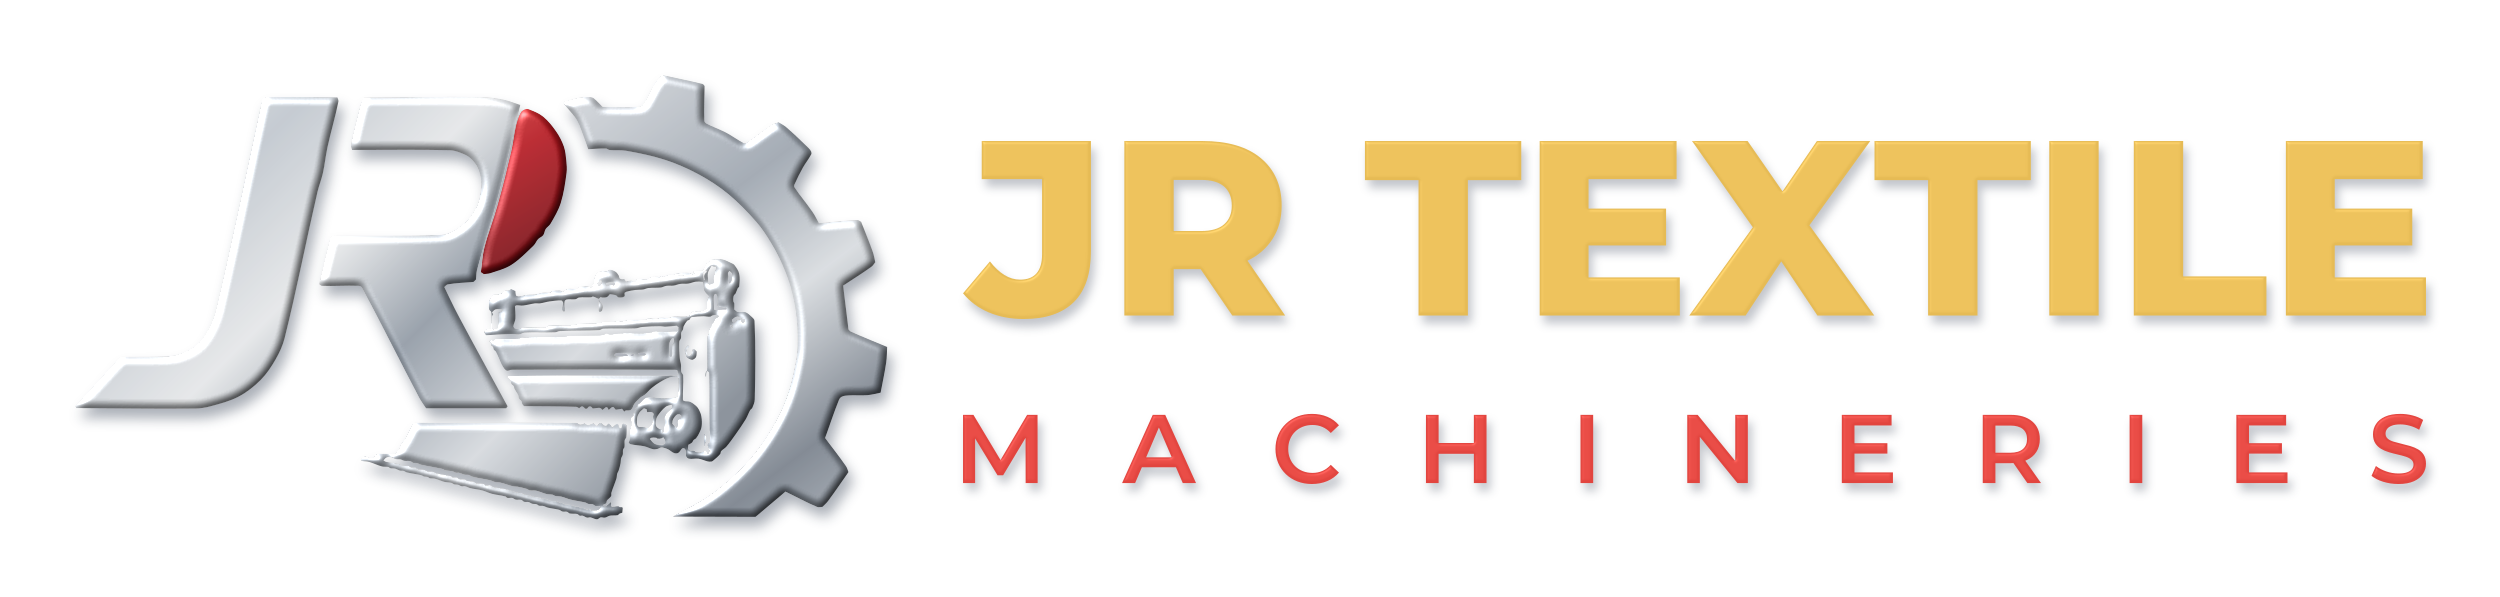
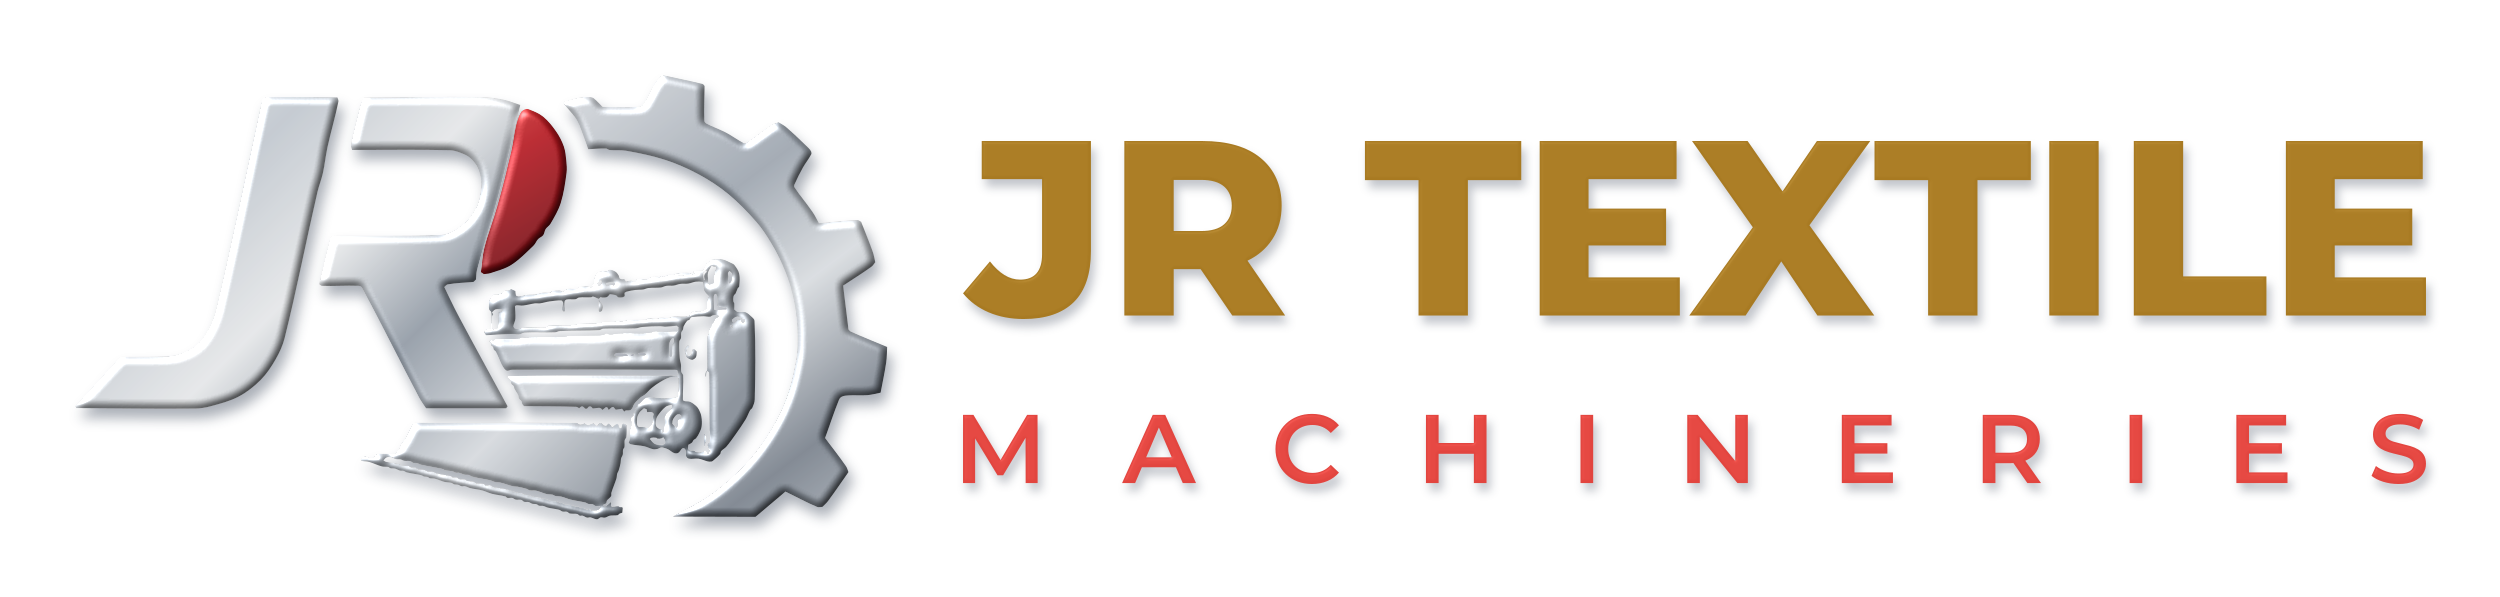
<svg xmlns="http://www.w3.org/2000/svg" viewBox="168 70 1283.544 306">
  <defs>
    <linearGradient id="silver" gradientUnits="userSpaceOnUse" x1="200" y1="100" x2="460" y2="360">
      <stop offset="0" stop-color="#ffffff" />
      <stop offset=".28" stop-color="#cfd6de" />
      <stop offset=".46" stop-color="#f7f9fb" />
      <stop offset=".62" stop-color="#9aa4b0" />
      <stop offset=".8" stop-color="#e6eaef" />
      <stop offset="1" stop-color="#8a939e" />
    </linearGradient>
    <linearGradient id="steel" gradientUnits="userSpaceOnUse" x1="460" y1="100" x2="640" y2="340">
      <stop offset="0" stop-color="#eef1f5" />
      <stop offset=".35" stop-color="#a7b0bb" />
      <stop offset=".55" stop-color="#e9edf1" />
      <stop offset=".78" stop-color="#7f8894" />
      <stop offset="1" stop-color="#c9d0d8" />
    </linearGradient>
    <linearGradient id="redmetal" gradientUnits="userSpaceOnUse" x1="410" y1="100" x2="470" y2="200">
      <stop offset="0" stop-color="#ff5a52" />
      <stop offset=".45" stop-color="#c3161f" />
      <stop offset="1" stop-color="#6e0a10" />
    </linearGradient>
    <linearGradient id="textsilver" gradientUnits="userSpaceOnUse" x1="0" y1="402" x2="0" y2="466">
-       <stop offset="0" stop-color="#e6bb55" />
-       <stop offset=".38" stop-color="#c08a26" />
-       <stop offset=".52" stop-color="#8e5f12" />
-       <stop offset=".58" stop-color="#b17c1f" />
-       <stop offset=".85" stop-color="#dcb050" />
-       <stop offset="1" stop-color="#9a6a17" />
+       <stop offset="0" stop-color="#a87a22" />
+       <stop offset=".38" stop-color="#7e5410" />
+       <stop offset=".52" stop-color="#523405" />
+       <stop offset=".58" stop-color="#6b470b" />
+       <stop offset=".85" stop-color="#93691d" />
+       <stop offset="1" stop-color="#5a3a07" />
    </linearGradient>
    <linearGradient id="textred" gradientUnits="userSpaceOnUse" x1="0" y1="495" x2="0" y2="525">
      <stop offset="0" stop-color="#e2453f" />
      <stop offset="1" stop-color="#9c1820" />
    </linearGradient>
    <filter id="metal3d" x="-15%" y="-15%" width="130%" height="140%" color-interpolation-filters="sRGB">
      <feTurbulence type="fractalNoise" baseFrequency="0.004 0.9" numOctaves="2" seed="7" result="noise" />
      <feColorMatrix in="noise" type="matrix" values="0 0 0 0 .5  0 0 0 0 .5  0 0 0 0 .5  0 0 0 .55 -.1" result="brush" />
      <feComposite in="brush" in2="SourceAlpha" operator="in" result="brushIn" />
      <feBlend in="brushIn" in2="SourceGraphic" mode="overlay" result="brushed" />
      <feComposite in="brushed" in2="SourceAlpha" operator="in" result="base" />
      <feGaussianBlur in="SourceAlpha" stdDeviation="1.8" result="bump" />
      <feSpecularLighting in="bump" surfaceScale="3.2" specularConstant="1.05" specularExponent="22" lighting-color="#ffffff" result="spec">
        <feDistantLight azimuth="225" elevation="42" />
      </feSpecularLighting>
      <feComposite in="spec" in2="SourceAlpha" operator="in" result="specIn" />
      <feDiffuseLighting in="bump" surfaceScale="3.2" diffuseConstant="1" lighting-color="#ffffff" result="diff">
        <feDistantLight azimuth="225" elevation="55" />
      </feDiffuseLighting>
      <feComposite in="diff" in2="SourceAlpha" operator="in" result="diffIn" />
      <feBlend in="diffIn" in2="base" mode="multiply" result="shaded" />
      <feComposite in="specIn" in2="shaded" operator="arithmetic" k1="0" k2=".75" k3="1" k4="0" result="lit" />
      <feGaussianBlur in="SourceAlpha" stdDeviation="3.2" result="sb" />
      <feOffset in="sb" dx="2.5" dy="5" result="so" />
      <feFlood flood-color="#0d1b33" flood-opacity=".35" />
      <feComposite in2="so" operator="in" result="shadow" />
      <feMerge>
        <feMergeNode in="shadow" />
        <feMergeNode in="lit" />
      </feMerge>
    </filter>
    <filter id="text3d" x="-5%" y="-30%" width="110%" height="170%" color-interpolation-filters="sRGB">
      <feGaussianBlur in="SourceAlpha" stdDeviation=".9" result="bump" />
      <feSpecularLighting in="bump" surfaceScale="2" specularConstant=".7" specularExponent="18" lighting-color="#fff" result="spec">
        <feDistantLight azimuth="235" elevation="45" />
      </feSpecularLighting>
      <feComposite in="spec" in2="SourceAlpha" operator="in" result="specIn" />
-       <feComposite in="specIn" in2="SourceGraphic" operator="arithmetic" k1="0" k2=".18" k3="1" k4="0" result="lit" />
+       <feComposite in="specIn" in2="SourceGraphic" operator="arithmetic" k1="0" k2=".10" k3="1" k4="0" result="lit" />
      <feGaussianBlur in="SourceAlpha" stdDeviation="2.4" result="sb" />
      <feOffset in="sb" dx="2" dy="4" result="so" />
      <feFlood flood-color="#0d1b33" flood-opacity=".25" />
      <feComposite in2="so" operator="in" result="shadow" />
      <feMerge>
        <feMergeNode in="shadow" />
        <feMergeNode in="lit" />
      </feMerge>
    </filter>
    <radialGradient id="bg" cx="50%" cy="42%" r="75%">
      <stop offset="0" stop-color="#1f4277" />
      <stop offset=".6" stop-color="#11284d" />
      <stop offset="1" stop-color="#081631" />
    </radialGradient>
  </defs>
  <g filter="url(#metal3d)">
    <path fill="url(#steel)" fill-rule="evenodd" d="M457.50 122.25L457.50 123.38C459.42 125.67 461.48 127.84 463.25 130.25C464.12 131.44 464.81 132.76 465.38 134.12C467.07 138.23 468.46 142.46 470.00 146.62C473.04 146.50 476.08 146.15 479.12 146.25C479.76 146.27 480.24 146.93 480.88 147.00C483.69 147.31 486.58 146.88 489.38 147.38C496.20 148.59 503.03 149.97 509.62 152.12C515.59 154.07 521.36 156.64 526.88 159.62C532.11 162.46 537.16 165.71 541.75 169.50C547.00 173.83 551.76 178.76 556.25 183.88C559.17 187.20 561.58 190.96 563.88 194.75C566.18 198.56 568.24 202.53 570.00 206.62C571.83 210.89 573.45 215.26 574.62 219.75C575.83 224.38 576.64 229.12 577.12 233.88C577.60 238.60 577.61 243.37 577.50 248.12C577.44 250.68 577.12 253.24 576.62 255.75C575.62 260.88 574.63 266.03 573.00 271.00C571.37 275.99 569.36 280.88 566.88 285.50C563.88 291.08 560.47 296.47 556.62 301.50C553.15 306.05 549.18 310.22 545.00 314.12C540.78 318.07 536.31 321.79 531.50 325.00C525.73 328.86 519.42 331.83 513.38 335.25L555.88 335.38L571.25 322.38C576.67 325.00 581.94 327.95 587.50 330.25C588.35 330.60 589.33 330.25 590.25 330.25C591.21 329.25 592.30 328.36 593.12 327.25C596.76 322.39 600.12 317.33 603.62 312.38C603.21 311.38 602.99 310.27 602.38 309.38C598.97 304.41 595.21 299.71 591.62 294.88C594.00 288.33 596.13 281.70 598.75 275.25C599.03 274.57 599.58 273.93 600.25 273.62C601.29 273.15 602.48 273.07 603.62 273.00C606.87 272.81 610.14 273.14 613.38 272.88C615.66 272.68 617.88 272.04 620.12 271.62C621.08 266.42 622.25 261.24 623.00 256.00C623.37 253.40 623.33 250.75 623.50 248.12C617.29 245.50 611.02 243.03 604.88 240.25C604.36 240.02 604.04 239.50 603.62 239.12L600.88 216.62C605.75 213.38 610.76 210.32 615.50 206.88C616.29 206.30 616.75 205.38 617.38 204.62C616.96 202.88 616.72 201.07 616.12 199.38C614.30 194.14 612.12 189.04 610.12 183.88C609.50 183.58 608.94 182.98 608.25 183.00C601.65 183.23 595.08 184.08 588.50 184.62C587.38 182.67 586.40 180.62 585.12 178.75C582.18 174.44 578.75 170.48 575.88 166.12C575.62 165.74 575.69 165.17 575.88 164.75C577.17 161.76 578.66 158.85 580.25 156.00C581.54 153.68 583.27 151.61 584.50 149.25C584.71 148.84 584.67 148.30 584.50 147.88C584.23 147.21 583.76 146.63 583.25 146.12C579.46 142.41 575.64 138.72 571.62 135.25C570.46 134.25 569.04 133.58 567.75 132.75C566.62 133.21 565.40 133.47 564.38 134.12C559.83 137.06 555.67 140.56 551.12 143.50C550.78 143.73 550.24 143.69 549.88 143.50C546.70 141.84 543.80 139.67 540.62 138.00C537.37 136.29 533.85 135.13 530.62 133.38C530.13 133.10 529.65 132.57 529.62 132.00C529.35 126.05 529.71 120.08 529.75 114.12C529.42 113.79 529.21 113.24 528.75 113.12C521.81 111.35 514.75 110.04 507.75 108.50C506.54 110.04 505.16 111.46 504.12 113.12C502.02 116.52 500.64 120.34 498.38 123.62C497.87 124.36 496.89 124.82 496.00 124.88C489.80 125.24 483.58 124.88 477.38 124.88C475.88 123.42 474.50 121.82 472.88 120.50C472.43 120.13 471.83 119.92 471.25 119.88C469.67 119.75 468.06 119.73 466.50 120.00C463.45 120.53 460.50 121.50 457.50 122.25Z" />
    <path fill="url(#silver)" fill-rule="evenodd" d="M354.75 120.12C354.21 121.38 353.48 122.56 353.12 123.88C351.31 130.66 349.56 137.47 348.25 144.38C348.08 145.25 348.58 146.12 348.75 147.00C365.50 147.04 382.26 146.71 399.00 147.12C400.80 147.17 402.57 147.74 404.25 148.38C406.01 149.04 407.83 149.76 409.25 151.00C410.95 152.49 412.45 154.31 413.38 156.38C414.46 158.79 414.97 161.48 415.12 164.12C415.27 166.64 414.75 169.16 414.25 171.62C413.91 173.30 413.43 174.99 412.62 176.50C411.37 178.86 409.97 181.20 408.12 183.12C406.09 185.25 403.70 187.08 401.12 188.50C399.09 189.62 396.82 190.53 394.50 190.62C375.85 191.41 357.17 190.96 338.50 191.12C338.17 191.58 337.65 191.95 337.50 192.50C335.43 200.24 333.75 208.08 331.88 215.88C332.33 216.17 332.71 216.73 333.25 216.75C339.45 217.02 345.67 216.49 351.88 216.75C352.56 216.78 353.42 217.02 353.75 217.62C363.94 236.31 373.25 255.46 383.25 274.25C384.25 276.14 385.58 277.83 386.75 279.62L427.88 279.62L428.62 278.62C420.12 262.96 411.48 247.37 403.12 231.62C400.64 226.95 398.46 222.12 396.12 217.38C396.71 216.92 397.14 216.13 397.88 216.00C402.24 215.24 406.71 215.17 411.12 214.75L412.38 213.50C412.54 211.92 412.46 210.29 412.88 208.75C416.39 195.60 420.67 182.67 424.12 169.50C428.09 154.37 431.46 139.08 435.12 123.88C432.33 123.00 429.62 121.84 426.75 121.25C423.09 120.50 419.36 119.93 415.62 119.88C395.34 119.56 375.04 120.04 354.75 120.12ZM341.25 120.00C329.25 119.96 317.25 119.64 305.25 119.88C304.37 119.89 303.58 120.46 302.75 120.75C294.79 156.96 287.45 193.31 278.88 229.38C277.94 233.32 276.24 237.09 274.25 240.62C272.83 243.15 271.01 245.55 268.75 247.38C266.33 249.33 263.42 250.68 260.50 251.75C258.24 252.58 255.78 252.88 253.38 253.00C245.55 253.38 237.71 253.17 229.88 253.25L206.75 278.50L207.12 279.50C227.46 279.58 247.79 280.01 268.12 279.75C270.78 279.72 273.44 279.33 276.00 278.62C280.93 277.28 285.98 276.01 290.50 273.62C294.71 271.41 298.52 268.38 301.88 265.00C304.92 261.93 307.35 258.25 309.50 254.50C311.46 251.08 313.17 247.45 314.12 243.62C320.35 218.73 325.20 193.50 331.00 168.50C331.74 165.29 333.03 162.22 333.75 159.00C334.74 154.58 335.16 150.05 336.12 145.62C337.83 137.75 340.17 130.02 341.75 122.12C341.89 121.41 341.42 120.71 341.25 120.00ZM529.75 292.50C529.62 293.04 529.38 293.57 529.38 294.12C529.34 295.92 529.54 297.71 529.62 299.50C529.96 298.29 530.42 297.11 530.62 295.88C530.72 295.30 530.65 294.69 530.50 294.12C530.35 293.55 530.00 293.04 529.75 292.50ZM353.25 305.88C353.42 306.12 353.46 306.54 353.75 306.62C354.92 306.98 356.20 306.80 357.38 307.12C359.67 307.76 361.82 308.89 364.12 309.50C365.18 309.78 366.31 309.53 367.38 309.75C367.76 309.83 367.99 310.28 368.38 310.38C369.19 310.58 370.06 310.42 370.88 310.62C371.75 310.84 372.51 311.40 373.38 311.62C373.98 311.78 374.64 311.59 375.25 311.75C375.79 311.89 376.21 312.37 376.75 312.50C379.27 313.12 381.86 313.40 384.38 314.00C384.83 314.11 385.18 314.50 385.62 314.62C386.27 314.80 386.98 314.69 387.62 314.88C388.00 314.99 388.24 315.41 388.62 315.50C389.48 315.71 390.40 315.54 391.25 315.75C392.91 316.17 394.46 316.96 396.12 317.38C397.31 317.67 398.57 317.58 399.75 317.88C400.26 318.00 400.62 318.48 401.12 318.62C401.81 318.82 402.56 318.69 403.25 318.88C403.83 319.03 404.29 319.50 404.88 319.62C405.49 319.76 406.14 319.49 406.75 319.62C407.70 319.83 408.55 320.39 409.50 320.62C411.48 321.11 413.53 321.24 415.50 321.75C417.21 322.20 418.79 323.05 420.50 323.50C422.80 324.10 425.20 324.26 427.50 324.88C427.90 324.98 428.09 325.54 428.50 325.62C429.31 325.80 430.18 325.46 431.00 325.62C431.64 325.76 432.11 326.36 432.75 326.50C433.69 326.70 434.70 326.39 435.62 326.62C436.21 326.77 436.55 327.45 437.12 327.62C437.84 327.84 438.64 327.57 439.38 327.75C440.05 327.91 440.58 328.44 441.25 328.62C441.98 328.82 442.77 328.67 443.50 328.88C443.97 329.01 444.28 329.50 444.75 329.62C445.44 329.80 446.18 329.60 446.88 329.75C447.70 329.93 448.43 330.43 449.25 330.62C451.19 331.09 453.20 331.24 455.12 331.75C455.72 331.91 456.15 332.48 456.75 332.62C457.52 332.82 458.36 332.55 459.12 332.75C459.65 332.89 459.97 333.51 460.50 333.62C461.77 333.90 463.11 333.60 464.38 333.88C464.87 333.98 465.14 334.60 465.62 334.75C466.10 334.90 466.64 334.62 467.12 334.75C467.92 334.96 468.57 335.57 469.38 335.75C469.95 335.87 470.55 335.53 471.12 335.62C472.28 335.82 473.33 336.62 474.50 336.62C475.21 336.62 475.68 335.77 476.38 335.62C477.11 335.47 477.89 335.89 478.62 335.75C479.51 335.59 480.24 334.92 481.12 334.75C482.44 334.50 483.82 334.77 485.12 334.50C485.50 334.42 485.66 333.93 486.00 333.75C486.47 333.50 487.00 333.42 487.50 333.25L487.75 330.75C487.62 330.62 487.55 330.42 487.38 330.38C487.01 330.28 486.61 330.47 486.25 330.38C485.96 330.30 485.80 329.89 485.50 329.88C484.42 329.81 483.33 330.19 482.25 330.12C481.98 330.11 481.83 329.79 481.62 329.62C481.71 329.33 481.88 329.05 481.88 328.75C481.88 328.41 481.71 328.08 481.62 327.75C480.79 328.46 480.04 329.27 479.12 329.88C478.88 330.04 478.54 329.96 478.25 330.00L477.62 329.25C478.17 328.96 478.84 328.83 479.25 328.38C479.57 328.02 479.36 327.39 479.62 327.00C480.21 326.15 481.24 325.65 481.75 324.75C482.04 324.24 481.71 323.56 481.88 323.00C482.63 320.50 483.74 318.12 484.50 315.62C484.74 314.82 484.65 313.94 484.88 313.12C485.03 312.59 485.45 312.16 485.62 311.62C486.04 310.36 486.36 309.06 486.62 307.75C486.78 306.97 486.68 306.15 486.88 305.38C487.06 304.67 487.59 304.09 487.75 303.38C487.93 302.56 487.69 301.69 487.88 300.88C487.99 300.37 488.53 300.01 488.62 299.50C488.83 298.35 488.53 297.15 488.75 296.00C488.87 295.40 489.55 294.99 489.62 294.38C489.89 292.35 489.71 290.29 489.75 288.25L488.25 287.38C487.96 287.62 487.55 287.79 487.38 288.12C487.16 288.54 487.32 289.08 487.12 289.50C487.01 289.74 486.71 289.83 486.50 290.00C486.29 289.79 486.00 289.64 485.88 289.38C485.62 288.83 485.54 288.21 485.38 287.62C485.04 287.67 484.66 287.57 484.38 287.75C483.62 288.22 483.04 288.92 482.38 289.50L480.88 287.50C480.67 287.50 480.42 287.38 480.25 287.50C479.88 287.75 479.77 288.29 479.38 288.50C479.08 288.66 478.68 288.64 478.38 288.50C477.76 288.21 477.38 287.51 476.75 287.25C476.40 287.11 475.94 287.18 475.62 287.38C475.22 287.63 475.10 288.18 474.75 288.50C474.62 288.62 474.42 288.58 474.25 288.62L472.75 287.25C471.88 287.58 471.04 288.06 470.12 288.25C469.79 288.32 469.43 288.16 469.12 288.00C468.79 287.82 468.54 287.50 468.25 287.25C467.71 287.46 467.19 287.75 466.62 287.88C466.26 287.96 465.86 287.98 465.50 287.88C464.96 287.72 464.56 287.13 464.00 287.12C436.33 286.88 408.67 287.04 381.00 287.12C380.70 287.13 380.28 287.12 380.12 287.38C378.53 290.02 377.43 292.95 375.88 295.62C375.29 296.63 374.34 297.38 373.75 298.38C373.49 298.82 373.63 299.43 373.38 299.88C372.78 300.91 372.04 301.86 371.25 302.75C371.06 302.96 370.78 303.11 370.50 303.12C367.50 303.28 364.44 302.67 361.50 303.25C360.60 303.43 360.25 304.58 359.62 305.25C358.96 305.21 358.28 305.28 357.62 305.12C356.84 304.94 356.12 304.54 355.38 304.25L353.25 305.88ZM364.88 306.38C365.42 305.88 365.82 305.15 366.50 304.88C367.23 304.58 368.10 304.61 368.88 304.75C369.72 304.91 370.41 305.55 371.25 305.75C372.02 305.93 372.85 305.72 373.62 305.88C374.32 306.01 374.92 306.50 375.62 306.62C376.57 306.79 377.57 306.53 378.50 306.75C379.19 306.91 379.70 307.55 380.38 307.75C380.97 307.93 381.64 307.73 382.25 307.88C382.91 308.03 383.47 308.48 384.12 308.62C387.73 309.44 391.40 309.92 395.00 310.75C395.58 310.88 396.04 311.36 396.62 311.50C397.85 311.79 399.15 311.71 400.38 312.00C400.96 312.14 401.42 312.62 402.00 312.75C402.53 312.87 403.10 312.63 403.62 312.75C404.62 312.97 405.51 313.53 406.50 313.75C407.23 313.91 408.02 313.69 408.75 313.88C409.35 314.03 409.78 314.60 410.38 314.75C413.47 315.52 416.65 315.90 419.75 316.62C420.57 316.82 421.30 317.31 422.12 317.50C422.98 317.69 423.89 317.55 424.75 317.75C426.91 318.26 428.97 319.12 431.12 319.62C431.98 319.83 432.89 319.71 433.75 319.88C435.31 320.17 436.86 320.54 438.38 321.00C438.91 321.16 439.33 321.65 439.88 321.75C440.94 321.95 442.07 321.64 443.12 321.88C444.93 322.27 446.58 323.18 448.38 323.62C449.47 323.90 450.64 323.76 451.75 324.00C452.21 324.10 452.55 324.52 453.00 324.62C454.06 324.86 455.19 324.75 456.25 325.00C457.83 325.38 459.30 326.11 460.88 326.50C463.39 327.12 465.98 327.39 468.50 328.00C469.08 328.14 469.54 328.61 470.12 328.75C470.82 328.91 471.57 328.68 472.25 328.88C472.77 329.02 473.10 329.60 473.62 329.75C474.31 329.94 475.04 329.83 475.75 329.88L476.38 330.75C476.04 331.08 475.76 331.48 475.38 331.75C475.08 331.95 474.73 332.09 474.38 332.12C473.55 332.21 472.69 332.32 471.88 332.12C471.41 332.01 471.12 331.54 470.75 331.25C470.21 331.42 469.69 331.82 469.12 331.75C468.59 331.68 468.27 331.03 467.75 330.88C467.27 330.73 466.74 331.00 466.25 330.88C465.71 330.74 465.29 330.27 464.75 330.12C464.19 329.97 463.57 330.14 463.00 330.00C462.51 329.88 462.12 329.48 461.62 329.38C460.52 329.14 459.35 329.25 458.25 329.00C457.71 328.87 457.29 328.39 456.75 328.25C456.31 328.13 455.81 328.39 455.38 328.25C454.86 328.09 454.53 327.49 454.00 327.38C452.82 327.11 451.56 327.37 450.38 327.12C449.70 326.99 449.17 326.43 448.50 326.25C447.73 326.05 446.90 326.20 446.12 326.00C445.74 325.90 445.51 325.46 445.12 325.38C444.14 325.16 443.11 325.33 442.12 325.12C441.26 324.95 440.48 324.45 439.62 324.25C438.89 324.08 438.10 324.21 437.38 324.00C436.78 323.83 436.34 323.29 435.75 323.12C435.27 322.99 434.74 323.24 434.25 323.12C432.14 322.61 430.12 321.75 428.00 321.25C425.73 320.71 423.38 320.57 421.12 320.00C420.56 319.86 420.19 319.24 419.62 319.12C418.89 318.98 418.11 319.39 417.38 319.25C416.97 319.17 416.78 318.59 416.38 318.50C415.11 318.21 413.77 318.40 412.50 318.12C412.03 318.02 411.72 317.50 411.25 317.38C410.11 317.08 408.89 317.17 407.75 316.88C407.28 316.75 406.97 316.23 406.50 316.12C405.60 315.93 404.64 316.22 403.75 316.00C403.22 315.87 402.90 315.27 402.38 315.12C401.77 314.96 401.11 315.26 400.50 315.12C400.12 315.04 399.88 314.59 399.50 314.50C397.15 313.92 394.73 313.70 392.38 313.12C391.63 312.94 391.00 312.42 390.25 312.25C389.48 312.08 388.65 312.29 387.88 312.12C387.09 311.95 386.41 311.43 385.62 311.25C384.77 311.05 383.85 311.23 383.00 311.00C382.28 310.81 381.72 310.19 381.00 310.00C380.27 309.81 379.48 310.04 378.75 309.88C378.33 309.78 378.05 309.33 377.62 309.25C376.72 309.08 375.77 309.31 374.88 309.12C374.16 308.98 373.58 308.41 372.88 308.25C370.69 307.74 368.43 307.64 366.25 307.12C365.74 307.01 365.33 306.62 364.88 306.38ZM521.12 247.25C520.67 247.75 520.10 248.17 519.75 248.75C519.53 249.12 519.44 249.58 519.50 250.00C519.65 251.07 520.00 252.11 520.38 253.12C520.47 253.38 520.65 253.60 520.88 253.75C521.42 254.11 522.00 254.44 522.62 254.62C523.02 254.74 523.50 254.81 523.88 254.62C524.48 254.32 525.09 253.87 525.38 253.25C525.76 252.41 525.62 251.42 525.75 250.50C525.29 250.08 524.91 249.56 524.38 249.25C524.16 249.12 523.88 249.25 523.62 249.25C523.42 250.17 523.35 251.13 523.00 252.00C522.88 252.30 522.56 252.52 522.25 252.62C521.94 252.74 521.58 252.62 521.25 252.62C521.08 252.38 520.82 252.17 520.75 251.88C520.56 251.10 520.58 250.29 520.50 249.50C520.88 249.17 521.33 248.90 521.62 248.50C521.80 248.26 521.79 247.92 521.88 247.62L521.12 247.25ZM475.38 223.75C475.38 225.67 475.26 227.59 475.38 229.50C475.39 229.74 475.62 229.92 475.75 230.12C475.92 230.12 476.10 230.20 476.25 230.12C476.59 229.94 477.00 229.74 477.12 229.38C477.40 228.54 477.64 227.59 477.38 226.75C477.02 225.60 476.04 224.75 475.38 223.75ZM555.50 275.12C555.84 261.67 556.00 248.19 555.38 234.75C555.33 233.71 554.26 232.97 553.50 232.25C552.65 231.45 551.74 230.60 550.62 230.25C549.39 229.86 548.01 230.43 546.75 230.12C546.05 229.95 545.58 229.29 545.00 228.88C545.00 227.88 545.12 226.87 545.00 225.88C544.95 225.43 544.57 225.07 544.50 224.62C544.40 224.01 544.43 223.37 544.50 222.75C544.55 222.32 544.66 221.88 544.88 221.50C545.05 221.19 545.46 221.06 545.62 220.75C546.09 219.88 546.29 218.88 546.75 218.00C546.93 217.66 547.46 217.51 547.50 217.12C547.72 214.93 547.97 212.66 547.50 210.50C547.15 208.88 546.10 207.47 545.12 206.12C544.77 205.64 544.17 205.38 543.62 205.12C542.16 204.42 540.70 203.63 539.12 203.25C537.91 202.96 536.62 203.05 535.38 203.12C534.49 203.18 533.55 203.23 532.75 203.62C532.30 203.85 532.28 204.56 531.88 204.88C531.49 205.17 530.96 205.21 530.50 205.38C530.46 205.75 530.54 206.16 530.38 206.50C529.94 207.40 529.29 208.17 528.75 209.00C527.25 209.08 525.73 209.02 524.25 209.25C524.04 209.28 524.00 209.58 523.88 209.75L524.75 210.50L523.75 211.00C523.08 210.71 522.48 210.18 521.75 210.12C519.71 209.97 517.65 210.12 515.62 210.38C515.00 210.45 514.50 211.01 513.88 211.12C513.05 211.27 512.19 210.97 511.38 211.12C510.46 211.30 509.67 211.98 508.75 212.12C508.32 212.19 507.93 211.70 507.50 211.75C507.11 211.79 506.89 212.30 506.50 212.38C506.16 212.44 505.84 212.12 505.50 212.12C504.33 212.12 503.13 212.08 502.00 212.38C501.45 212.52 501.19 213.30 500.62 213.38C498.85 213.61 497.04 213.18 495.25 213.25C495.01 213.26 494.83 213.50 494.62 213.62L494.75 214.62L493.50 215.00C493.08 214.71 492.75 214.19 492.25 214.12C491.29 214.01 490.33 214.38 489.38 214.50L488.50 213.25C488.08 213.29 487.66 213.44 487.25 213.38C486.84 213.31 486.38 213.19 486.12 212.88C485.79 212.47 485.91 211.82 485.62 211.38C485.18 210.68 484.70 209.95 484.00 209.50C483.14 208.95 482.14 208.56 481.12 208.50C480.57 208.47 480.17 209.15 479.62 209.25C478.76 209.41 477.86 209.10 477.00 209.25C476.17 209.40 475.27 209.59 474.62 210.12C473.99 210.65 473.64 211.47 473.38 212.25C473.01 213.33 473.16 214.56 472.75 215.62C472.59 216.04 472.08 216.21 471.75 216.50L472.50 217.38L471.62 217.88C470.96 217.58 470.35 217.04 469.62 217.00C468.12 216.91 466.62 217.33 465.12 217.50L464.50 218.50C462.75 218.46 460.98 218.08 459.25 218.38C458.45 218.51 457.97 219.39 457.25 219.75C457.03 219.86 456.74 219.83 456.50 219.75C456.13 219.62 455.89 219.14 455.50 219.12C454.12 219.06 452.72 219.20 451.38 219.50C450.97 219.59 450.79 220.18 450.38 220.25C449.18 220.44 447.95 220.10 446.75 220.25C445.60 220.39 444.53 220.97 443.38 221.12C441.76 221.34 440.12 221.18 438.50 221.38C437.27 221.52 436.10 221.98 434.88 222.12C434.38 222.19 433.85 222.15 433.38 222.00C433.15 221.93 432.94 221.73 432.88 221.50C432.68 220.81 432.71 220.08 432.62 219.38L430.38 218.38C429.96 218.62 429.59 219.00 429.12 219.12C428.48 219.30 427.75 219.02 427.12 219.25C426.76 219.38 426.70 219.92 426.38 220.12C425.72 220.55 425.01 220.95 424.25 221.12C423.31 221.34 422.33 221.21 421.38 221.25C420.75 222.08 420.02 222.85 419.50 223.75C419.26 224.16 419.16 224.65 419.12 225.12C419.03 226.37 418.86 227.65 419.12 228.88C419.26 229.49 420.19 229.75 420.25 230.38C420.53 233.07 420.32 235.80 420.12 238.50C420.11 238.77 419.79 238.92 419.62 239.12C419.04 239.12 418.45 239.02 417.88 239.12C417.55 239.19 417.20 239.36 417.00 239.62C416.76 239.94 416.75 240.38 416.62 240.75L417.50 242.12C421.88 241.92 426.25 241.60 430.62 241.50C431.92 241.47 433.21 241.90 434.50 241.75C435.47 241.64 436.28 240.81 437.25 240.75C442.49 240.43 447.75 240.84 453.00 240.62C453.82 240.59 454.56 240.04 455.38 240.00C462.16 239.66 468.97 239.88 475.75 239.50C476.42 239.46 476.95 238.78 477.62 238.75C483.16 238.49 488.71 238.87 494.25 238.62C495.44 238.57 496.56 237.98 497.75 237.88C500.82 237.60 503.91 237.53 507.00 237.50C507.88 237.49 508.75 237.78 509.62 237.75C511.59 237.69 513.54 237.42 515.50 237.25L516.38 238.25L515.62 240.12C513.67 240.25 511.71 240.50 509.75 240.50C508.00 240.50 506.25 240.02 504.50 240.12C503.38 240.19 502.37 240.93 501.25 241.00C496.92 241.27 492.58 240.98 488.25 241.12C486.53 241.18 484.84 241.52 483.12 241.62C482.17 241.68 481.20 241.72 480.25 241.62C479.93 241.59 479.69 241.19 479.38 241.25C478.73 241.37 478.28 242.08 477.62 242.12C471.72 242.50 465.79 242.24 459.88 242.50C459.23 242.53 458.65 242.98 458.00 243.00C450.88 243.23 443.74 242.95 436.62 243.25C435.68 243.29 434.82 243.93 433.88 244.00C430.05 244.27 426.19 243.90 422.38 244.25C421.96 244.29 421.79 244.83 421.50 245.12C421.12 244.96 420.78 244.67 420.38 244.62C420.03 244.58 419.71 244.79 419.38 244.88L419.25 245.50L420.25 246.25L420.25 247.50C420.54 247.71 420.94 247.82 421.12 248.12C421.38 248.53 421.26 249.09 421.50 249.50C421.77 249.95 422.38 250.16 422.62 250.62C423.76 252.76 424.54 255.08 425.62 257.25C426.00 258.00 426.44 258.74 427.00 259.38C427.37 259.80 427.81 260.29 428.38 260.38C429.10 260.48 429.77 259.88 430.50 259.88C458.71 259.71 486.92 259.71 515.12 259.88C515.43 259.88 515.62 260.21 515.88 260.38C515.88 260.71 515.79 261.05 515.88 261.38C515.96 261.70 516.21 261.96 516.38 262.25L515.50 263.25C514.62 263.08 513.76 262.79 512.88 262.75C512.04 262.71 511.21 263.00 510.38 263.00C492.62 263.00 474.88 262.72 457.12 262.75C447.71 262.76 438.29 263.00 428.88 263.12L428.62 263.62C429.12 264.12 429.78 264.51 430.12 265.12C430.43 265.68 430.21 266.43 430.50 267.00C430.77 267.52 431.44 267.75 431.75 268.25C432.00 268.65 431.91 269.20 432.12 269.62C432.71 270.79 433.58 271.81 434.12 273.00C434.34 273.46 434.13 274.05 434.38 274.50C434.70 275.10 435.40 275.42 435.75 276.00C436.00 276.41 435.91 276.95 436.12 277.38C436.34 277.80 436.71 278.12 437.00 278.50C445.96 278.62 454.92 278.52 463.88 278.88C464.43 278.90 464.88 279.38 465.38 279.62C465.71 279.33 465.97 278.94 466.38 278.75C466.64 278.63 466.99 278.62 467.25 278.75C467.78 279.01 468.09 279.62 468.62 279.88C468.85 279.98 469.16 279.89 469.38 279.75C469.77 279.50 469.95 278.96 470.38 278.75C470.67 278.60 471.08 278.60 471.38 278.75C471.80 278.96 472.04 279.42 472.38 279.75C473.46 279.62 474.53 279.38 475.62 279.38C475.98 279.38 476.33 279.55 476.62 279.75C476.89 279.94 477.04 280.25 477.25 280.50L479.12 279.00C479.38 279.08 479.70 279.06 479.88 279.25C480.19 279.59 480.29 280.08 480.50 280.50C481.08 280.00 481.59 279.40 482.25 279.00C482.46 278.87 482.75 279.00 483.00 279.00L484.12 280.38L487.38 279.88L488.50 281.38C488.75 281.17 488.93 280.83 489.25 280.75C489.98 280.57 490.79 280.86 491.50 280.62C491.98 280.47 492.35 280.04 492.62 279.62C493.11 278.90 493.21 277.94 493.75 277.25C494.69 276.04 495.84 275.00 497.00 274.00C497.64 273.45 498.49 273.18 499.12 272.62C500.33 271.59 501.27 270.26 502.50 269.25C503.95 268.05 505.49 266.94 507.12 266.00C508.67 265.10 510.28 264.23 512.00 263.75C513.16 263.42 514.42 263.48 515.62 263.62C515.92 263.66 516.23 263.96 516.25 264.25C516.44 267.12 516.43 270.01 516.25 272.88C516.22 273.30 515.83 273.62 515.62 274.00C513.46 274.17 511.30 274.52 509.12 274.50C506.91 274.48 504.72 273.90 502.50 273.88C501.49 273.86 500.39 273.88 499.50 274.38C498.34 275.02 497.64 276.27 496.62 277.12C496.34 277.36 495.87 277.34 495.62 277.62C495.33 277.97 495.37 278.50 495.12 278.88C494.90 279.22 494.43 279.38 494.25 279.75C494.03 280.21 494.18 280.78 494.00 281.25C493.84 281.67 493.39 281.95 493.25 282.38C493.13 282.73 493.42 283.16 493.25 283.50C493.01 283.97 492.22 284.10 492.12 284.62C491.90 285.90 492.47 287.21 492.38 288.50C492.34 288.96 491.82 289.29 491.75 289.75C491.44 291.69 491.51 293.68 491.25 295.62C491.17 296.23 490.92 296.79 490.75 297.38C491.12 297.62 491.43 298.03 491.88 298.12C494.14 298.62 496.49 298.63 498.75 299.12C500.29 299.46 501.70 300.31 503.25 300.62C503.99 300.77 504.77 300.66 505.50 300.50C506.16 300.36 506.71 299.84 507.38 299.75C507.96 299.67 508.56 299.85 509.12 300.00C509.81 300.18 510.49 300.42 511.12 300.75C512.17 301.30 513.01 302.24 514.12 302.62C514.80 302.85 515.64 302.85 516.25 302.50C517.12 302.00 517.46 300.87 518.25 300.25C518.51 300.04 518.92 300.17 519.25 300.12C519.50 300.46 519.90 300.72 520.00 301.12C520.25 302.14 519.89 303.27 520.25 304.25C520.47 304.83 521.02 305.38 521.62 305.50C523.26 305.82 524.98 305.26 526.62 305.50C528.22 305.73 529.68 306.51 531.25 306.88C531.86 307.02 532.50 307.06 533.12 307.00C533.44 306.97 533.76 306.83 534.00 306.62C535.31 305.53 536.64 304.43 537.75 303.12C538.09 302.72 537.91 302.03 538.25 301.62C538.99 300.74 540.12 300.25 540.88 299.38C542.55 297.44 544.02 295.34 545.50 293.25C547.36 290.63 549.21 288.00 550.88 285.25C551.76 283.78 552.27 282.11 553.12 280.62C553.40 280.14 554.03 279.89 554.25 279.38C554.84 278.02 555.46 276.60 555.50 275.12ZM509.50 297.38C509.17 297.67 508.93 298.16 508.50 298.25C507.48 298.47 506.41 298.39 505.38 298.25C504.80 298.17 504.21 297.98 503.75 297.62C502.93 297.00 502.33 296.12 501.62 295.38C501.92 295.17 502.15 294.82 502.50 294.75C503.28 294.60 504.09 294.62 504.88 294.75C505.17 294.80 505.33 295.21 505.62 295.25C506.29 295.34 506.98 295.29 507.62 295.12C507.97 295.03 508.21 294.71 508.50 294.50C508.79 295.00 509.18 295.45 509.38 296.00C509.53 296.43 509.46 296.92 509.50 297.38ZM516.88 282.75C517.23 282.81 517.46 283.17 517.75 283.38C517.75 283.71 517.93 284.09 517.75 284.38C517.35 285.03 516.41 285.29 516.12 286.00C515.83 286.73 516.22 287.59 516.12 288.38C516.09 288.69 515.94 289.00 515.75 289.25C515.64 289.40 515.42 289.42 515.25 289.50L513.25 287.62C513.33 286.92 513.20 286.15 513.50 285.50C513.93 284.55 514.57 283.66 515.38 283.00C515.77 282.68 516.37 282.67 516.88 282.75ZM498.62 279.62L500.00 280.12L500.25 281.62C501.04 281.62 501.86 281.43 502.62 281.62C503.05 281.74 503.29 282.21 503.62 282.50C503.42 283.38 503.13 284.23 503.00 285.12C502.88 285.99 503.22 286.94 502.88 287.75C502.55 288.51 501.77 288.98 501.12 289.50C500.92 289.66 500.64 289.78 500.38 289.75C499.77 289.69 499.23 289.33 498.62 289.25C497.88 289.16 497.12 289.31 496.38 289.25C496.15 289.23 495.91 289.16 495.75 289.00C495.47 288.72 495.18 288.39 495.12 288.00C494.96 286.84 494.99 285.66 495.12 284.50C495.20 283.88 495.47 283.30 495.75 282.75C496.02 282.21 496.34 281.69 496.75 281.25C497.31 280.64 498.00 280.17 498.62 279.62ZM512.75 277.88C512.88 278.08 513.11 278.26 513.12 278.50C513.15 278.84 513.08 279.22 512.88 279.50C512.14 280.50 511.08 281.23 510.38 282.25C509.86 283.00 509.38 283.85 509.25 284.75C508.92 286.98 509.30 289.27 509.00 291.50C508.95 291.85 508.50 292.00 508.25 292.25L507.62 290.25C507.21 290.21 506.74 290.34 506.38 290.12C505.77 289.77 505.14 289.28 504.88 288.62C504.56 287.85 504.61 286.95 504.75 286.12C504.91 285.16 505.20 284.18 505.75 283.38C506.89 281.72 508.17 280.11 509.75 278.88C510.58 278.22 511.75 278.21 512.75 277.88ZM493.88 251.88C493.62 252.17 493.47 252.58 493.12 252.75C492.83 252.90 492.45 252.84 492.12 252.75C491.95 252.70 491.88 252.50 491.75 252.38L492.88 251.50L493.88 251.88ZM495.75 251.62C495.88 251.50 495.95 251.27 496.12 251.25C497.08 251.14 498.06 251.09 499.00 251.25C499.32 251.31 499.50 251.67 499.75 251.88C499.50 252.08 499.32 252.42 499.00 252.50C498.23 252.69 497.42 252.58 496.62 252.62L495.75 251.62ZM483.38 252.25C483.79 251.92 484.09 251.29 484.62 251.25C486.25 251.12 487.90 251.41 489.50 251.75C489.91 251.84 490.17 252.25 490.50 252.50C490.29 252.62 490.12 252.85 489.88 252.88C488.17 253.02 486.46 253.03 484.75 253.00C484.41 252.99 484.05 252.91 483.75 252.75C483.57 252.65 483.50 252.42 483.38 252.25ZM513.62 243.50C513.75 243.71 513.95 243.89 514.00 244.12C514.08 244.53 514.12 244.98 514.00 245.38C513.82 246.00 513.21 246.48 513.12 247.12C512.91 248.74 513.19 250.38 513.12 252.00C513.11 252.34 513.06 252.71 512.88 253.00C512.74 253.20 512.46 253.25 512.25 253.38C512.08 252.96 511.78 252.57 511.75 252.12C511.61 250.13 511.48 248.11 511.75 246.12C511.86 245.29 512.39 244.56 512.88 243.88C513.04 243.65 513.38 243.62 513.62 243.50ZM543.25 236.88L544.12 237.12L544.00 238.38C543.67 238.21 543.28 238.12 543.00 237.88C542.87 237.76 542.92 237.54 542.88 237.38L543.25 236.88ZM543.75 234.25C544.42 233.75 544.99 233.09 545.75 232.75C546.25 232.53 546.86 232.47 547.38 232.62C547.89 232.78 548.14 233.41 548.62 233.62C549.01 233.80 549.51 233.55 549.88 233.75C550.19 233.92 550.29 234.33 550.50 234.62C550.38 234.92 550.34 235.27 550.12 235.50C549.90 235.75 549.54 235.83 549.25 236.00C549.04 235.71 548.76 235.46 548.62 235.12C548.46 234.73 548.46 234.29 548.38 233.88C547.71 234.00 546.98 233.94 546.38 234.25C545.88 234.51 545.62 235.08 545.25 235.50L544.12 235.25L543.75 234.25ZM536.00 231.75C536.30 231.75 536.58 231.92 536.88 232.00L537.12 232.62C536.50 233.00 535.77 233.23 535.25 233.75C534.97 234.03 535.08 234.53 534.88 234.88C534.53 235.46 533.96 235.90 533.62 236.50C533.32 237.04 533.29 237.70 533.00 238.25C532.82 238.59 532.38 238.76 532.25 239.12C531.99 239.84 532.08 240.64 531.88 241.38C531.70 241.99 531.15 242.49 531.12 243.12C530.90 248.33 531.20 253.54 531.12 258.75C531.12 259.30 531.06 259.86 530.88 260.38C530.76 260.71 530.35 260.91 530.25 261.25C530.09 261.77 530.07 262.33 530.12 262.88C530.16 263.23 530.38 263.54 530.50 263.88C530.58 263.00 530.58 262.11 530.75 261.25C530.80 261.01 531.00 260.83 531.12 260.62L531.50 260.62C531.71 260.96 532.12 261.23 532.12 261.62C532.37 271.41 532.13 281.21 532.25 291.00C532.25 291.34 532.49 291.66 532.50 292.00C532.53 293.54 532.70 295.12 532.38 296.62C532.22 297.33 531.54 297.79 531.12 298.38L532.50 301.88L531.75 303.00L531.25 303.00L530.12 301.25C529.62 301.54 529.18 301.97 528.62 302.12C527.98 302.31 527.29 302.27 526.62 302.25C526.16 302.23 525.68 302.17 525.25 302.00C524.92 301.87 524.72 301.46 524.38 301.38C523.69 301.20 522.93 301.44 522.25 301.25C521.85 301.14 521.58 300.75 521.25 300.50L521.38 298.38C522.00 298.00 522.71 297.74 523.25 297.25C523.65 296.88 523.75 296.27 524.12 295.88C524.47 295.51 525.06 295.40 525.38 295.00C526.08 294.12 526.65 293.14 527.12 292.12C527.61 291.09 528.11 290.01 528.25 288.88C528.45 287.22 528.39 285.52 528.12 283.88C527.93 282.65 527.43 281.48 526.88 280.38C526.50 279.63 526.00 278.93 525.38 278.38C524.43 277.54 523.42 276.73 522.25 276.25C521.32 275.87 520.21 276.17 519.25 275.88C518.94 275.78 518.64 275.45 518.62 275.12C518.47 271.00 519.00 266.87 518.75 262.75C518.70 262.01 517.90 261.48 517.75 260.75C517.51 259.56 517.76 258.33 517.62 257.12C517.51 256.03 517.08 254.98 517.00 253.88C516.79 251.05 516.58 248.20 516.75 245.38C516.79 244.72 517.49 244.26 517.62 243.62C517.83 242.69 517.54 241.69 517.75 240.75C517.88 240.19 518.42 239.79 518.62 239.25C518.84 238.69 518.75 238.04 519.00 237.50C519.46 236.52 520.03 235.56 520.75 234.75C521.06 234.40 521.65 234.43 522.00 234.12C522.30 233.87 522.34 233.39 522.62 233.12C522.86 232.91 523.18 232.79 523.50 232.75C525.37 232.53 527.25 232.40 529.12 232.38C530.29 232.36 531.46 232.72 532.62 232.62C533.05 232.59 533.33 232.11 533.75 232.00C534.48 231.81 535.25 231.75 536.00 231.75ZM425.75 229.00C425.93 229.02 426.00 229.25 426.12 229.38C426.04 229.50 426.02 229.70 425.88 229.75C425.40 229.92 424.85 229.82 424.38 230.00C424.15 230.08 423.89 230.26 423.88 230.50C423.72 233.16 423.88 235.83 423.88 238.50L421.38 239.25C421.17 239.04 420.78 238.92 420.75 238.62C420.52 236.64 420.49 234.62 420.62 232.62C420.66 232.16 421.04 231.79 421.25 231.38L420.62 230.38C421.21 229.88 421.63 229.07 422.38 228.88C423.46 228.58 424.63 228.85 425.75 229.00ZM535.00 221.00L535.62 220.88C535.83 221.33 536.20 221.75 536.25 222.25C536.41 223.95 536.25 225.67 536.25 227.38C537.71 227.58 539.19 227.67 540.62 228.00C540.85 228.05 540.96 228.33 541.12 228.50L540.88 228.88C539.00 229.00 537.13 229.29 535.25 229.25C534.98 229.24 534.83 228.92 534.62 228.75C534.58 226.54 534.39 224.33 534.50 222.12C534.52 221.72 534.83 221.38 535.00 221.00ZM483.75 215.38C483.75 215.58 483.84 215.81 483.75 216.00C483.62 216.26 483.33 216.42 483.12 216.62L481.00 216.00C480.83 216.21 480.74 216.51 480.50 216.62C480.20 216.78 479.83 216.71 479.50 216.75L479.00 216.00L479.38 215.25C480.50 215.12 481.62 214.84 482.75 214.88C483.12 214.89 483.42 215.21 483.75 215.38ZM532.00 222.12C531.71 222.79 531.22 223.40 531.12 224.12C530.93 225.57 531.24 227.05 531.12 228.50C531.11 228.68 530.91 228.81 530.75 228.88C529.69 229.31 528.63 229.82 527.50 230.00C526.22 230.20 524.83 229.55 523.62 230.00C522.66 230.36 522.50 231.99 521.50 232.25C519.08 232.88 516.49 232.26 514.00 232.50C512.97 232.60 512.03 233.15 511.00 233.25C509.75 233.37 508.50 233.03 507.25 233.12C506.39 233.19 505.61 233.72 504.75 233.75C503.49 233.80 502.25 233.29 501.00 233.38C500.44 233.41 500.06 234.07 499.50 234.12C496.39 234.41 493.24 234.14 490.12 234.38C489.31 234.44 488.57 234.93 487.75 235.00C486.71 235.09 485.67 234.82 484.62 234.88C484.07 234.90 483.56 235.22 483.00 235.25C481.29 235.34 479.58 235.10 477.88 235.25C477.22 235.31 476.66 235.82 476.00 235.88C472.80 236.15 469.58 236.00 466.38 236.25C464.32 236.41 462.31 237.02 460.25 237.12C456.71 237.31 453.15 236.82 449.62 237.12C449.13 237.17 449.00 238.08 448.50 238.12C444.80 238.43 441.08 237.93 437.38 238.12C436.22 238.18 435.15 238.76 434.00 238.88C433.41 238.93 432.83 238.71 432.25 238.62C432.04 238.25 431.59 237.93 431.62 237.50C431.72 236.17 432.53 234.96 432.62 233.62C432.78 231.50 432.46 229.38 432.38 227.25C432.62 227.08 432.83 226.78 433.12 226.75C434.25 226.65 435.38 226.99 436.50 226.88C438.56 226.66 440.57 226.01 442.62 225.75C443.49 225.64 444.38 225.87 445.25 225.75C446.89 225.53 448.48 224.98 450.12 224.75C452.11 224.48 454.12 224.21 456.12 224.25C456.45 224.26 456.69 224.60 456.88 224.88C457.04 225.13 457.15 225.45 457.12 225.75C457.03 226.81 456.41 227.82 456.50 228.88C456.55 229.41 457.17 229.71 457.50 230.12C457.67 229.96 457.98 229.86 458.00 229.62C458.11 228.00 457.60 226.35 457.88 224.75C457.96 224.26 458.51 223.85 459.00 223.75C460.47 223.46 462.02 223.86 463.50 223.62C464.14 223.52 464.60 222.83 465.25 222.75C467.32 222.49 469.42 222.77 471.50 222.62C471.86 222.60 472.15 222.17 472.50 222.25C473.52 222.48 474.42 223.08 475.38 223.50L476.38 222.50C476.62 222.58 476.86 222.75 477.12 222.75C477.96 222.75 478.86 222.84 479.62 222.50C480.27 222.22 480.62 221.50 481.12 221.00C482.17 221.21 483.26 221.25 484.25 221.62C484.72 221.80 484.89 222.49 485.38 222.62C486.14 222.84 486.97 222.77 487.75 222.62C488.14 222.55 488.42 222.21 488.75 222.00L488.62 220.38C488.96 220.17 489.25 219.85 489.62 219.75C491.10 219.35 492.61 219.07 494.12 218.88C495.49 218.70 496.89 218.83 498.25 218.62C499.15 218.49 499.97 217.98 500.88 217.88C502.99 217.64 505.14 217.88 507.25 217.62C508.24 217.50 509.13 216.90 510.12 216.75C511.36 216.56 512.64 216.80 513.88 216.62C515.03 216.46 516.10 215.91 517.25 215.75C518.57 215.57 519.93 215.81 521.25 215.62C522.61 215.43 523.89 214.79 525.25 214.62C526.37 214.49 527.51 214.60 528.62 214.75C528.80 214.77 528.97 214.95 529.00 215.12C529.26 216.44 528.97 217.89 529.50 219.12C530.01 220.32 531.17 221.12 532.00 222.12ZM476.50 213.75C476.62 213.88 476.85 213.95 476.88 214.12C476.94 214.66 476.94 215.24 476.75 215.75C476.59 216.20 476.23 216.56 475.88 216.88C475.75 216.99 475.54 216.96 475.38 217.00C475.21 216.79 474.96 216.63 474.88 216.38C474.75 216.02 474.79 215.62 474.75 215.25L476.50 213.75ZM516.25 211.38C517.04 211.29 517.83 211.09 518.62 211.12C518.87 211.14 519.04 211.38 519.25 211.50C518.46 211.58 517.67 211.78 516.88 211.75C516.63 211.74 516.46 211.50 516.25 211.38ZM542.50 209.12C542.88 209.46 543.32 209.73 543.62 210.12C543.79 210.33 543.88 210.61 543.88 210.88C543.88 212.00 543.92 213.16 543.62 214.25C543.49 214.77 542.96 215.08 542.62 215.50C542.46 215.42 542.23 215.41 542.12 215.25C541.91 214.92 541.77 214.52 541.75 214.12C541.72 213.54 542.00 212.96 542.00 212.38C542.00 211.66 541.64 210.95 541.75 210.25C541.82 209.80 542.25 209.50 542.50 209.12ZM530.50 208.62L530.88 209.62C530.54 209.96 530.12 210.22 529.88 210.62C529.65 211.00 529.52 211.44 529.50 211.88C529.48 212.46 529.67 213.04 529.75 213.62L529.38 214.00C529.25 212.75 529.00 211.51 529.00 210.25C529.00 209.93 529.16 209.61 529.38 209.38C529.68 209.04 530.12 208.88 530.50 208.62ZM535.50 206.88L535.88 207.75C535.67 208.08 535.35 208.37 535.25 208.75C534.89 210.14 534.59 211.56 534.50 213.00C534.46 213.68 534.75 214.33 534.88 215.00C534.67 215.21 534.52 215.52 534.25 215.62C533.53 215.90 532.75 215.96 532.00 216.12L531.38 215.50C531.46 215.17 531.62 214.84 531.62 214.50C531.62 213.29 531.32 212.08 531.38 210.88C531.40 210.23 531.61 209.59 531.88 209.00C532.28 208.08 532.88 207.25 533.38 206.38C533.71 206.54 534.01 206.79 534.38 206.88C534.74 206.96 535.12 206.88 535.50 206.88Z" />
    <path fill="url(#redmetal)" fill-rule="evenodd" d="M439.62 126.12C438.97 125.86 438.16 125.87 437.50 126.12C436.67 126.44 435.81 126.97 435.38 127.75C434.26 129.73 433.54 131.92 433.00 134.12C431.91 138.53 431.52 143.08 430.50 147.50C428.39 156.63 426.14 165.72 423.62 174.75C421.51 182.36 418.54 189.72 416.62 197.38C415.61 201.42 415.46 205.62 414.88 209.75L416.38 210.75C417.50 210.58 418.67 210.61 419.75 210.25C423.40 209.02 427.26 208.08 430.50 206.00C434.78 203.26 438.34 199.52 442.00 196.00C442.95 195.09 443.35 193.72 444.25 192.75C445.00 191.94 446.21 191.63 446.88 190.75C447.55 189.86 447.52 188.57 448.12 187.62C448.79 186.58 450.00 185.95 450.62 184.88C452.61 181.46 454.69 178.02 455.88 174.25C457.46 169.23 458.19 163.97 458.88 158.75C459.15 156.68 458.96 154.57 458.75 152.50C458.50 150.06 458.30 147.57 457.50 145.25C456.57 142.55 455.25 139.97 453.62 137.62C451.68 134.81 449.52 132.05 446.88 129.88C444.77 128.15 442.15 127.14 439.62 126.12Z" />
  </g>
  <g filter="url(#text3d)">
    <path fill="url(#textsilver)" d="M693.54 233.79L693.54 233.79Q683.69 233.79 675.69 230.4Q667.69 227.01 662.44 220.61L662.44 220.61L676.26 204.22Q679.85 208.83 683.69 211.2Q687.53 213.57 691.75 213.57L691.75 213.57Q703.02 213.57 703.02 200.51L703.02 200.51L703.02 161.98L672.04 161.98L672.04 142.4L728.1 142.4L728.1 198.98Q728.1 216.51 719.27 225.15Q710.44 233.79 693.54 233.79M770.6 232L745.26 232L745.26 142.4L785.32 142.4Q804.9 142.4 815.46 151.3Q826.02 160.19 826.02 175.55L826.02 175.55Q826.02 185.66 821.16 192.96L821.16 192.96Q816.55 200 808.49 203.84L808.49 203.84L827.82 232L800.68 232L784.42 208.19L770.6 208.19L770.6 232M770.6 162.37L770.6 188.61L784.68 188.61Q792.62 188.61 796.52 185.15Q800.42 181.7 800.42 175.55L800.42 175.55Q800.42 169.28 796.52 165.82Q792.62 162.37 784.68 162.37L784.68 162.37L770.6 162.37M921.64 232L896.3 232L896.3 162.5L868.78 162.5L868.78 142.4L949.03 142.4L949.03 162.5L921.64 162.5L921.64 232M1030.44 232L958.5 232L958.5 142.4L1028.78 142.4L1028.78 161.98L983.59 161.98L983.59 177.09L1023.4 177.09L1023.4 196.03L983.59 196.03L983.59 212.42L1030.44 212.42L1030.44 232M1064.23 232L1035.3 232L1067.94 186.69L1036.71 142.4L1065.26 142.4L1083.18 168.26L1100.84 142.4L1128.23 142.4L1097 185.66L1130.28 232L1101.1 232L1082.54 204.22L1064.23 232M1183.27 232L1157.93 232L1157.93 162.5L1130.41 162.5L1130.41 142.4L1210.66 142.4L1210.66 162.5L1183.27 162.5L1183.27 232M1245.48 232L1220.14 232L1220.14 142.4L1245.48 142.4L1245.48 232M1331.62 232L1263.53 232L1263.53 142.4L1288.87 142.4L1288.87 211.9L1331.62 211.9L1331.62 232M1413.54 232L1341.61 232L1341.61 142.4L1411.88 142.4L1411.88 161.98L1366.7 161.98L1366.7 177.09L1406.5 177.09L1406.5 196.03L1366.7 196.03L1366.7 212.42L1413.54 212.42L1413.54 232" />
    <path fill="url(#textred)" d="M668.64 318L662.44 318L662.44 283L667.79 283L681.69 306.2L695.34 283L700.69 283L700.74 318L694.59 318L694.54 294.8L683.04 314L680.14 314L668.64 295.1L668.64 318M750.8 318L744.1 318L759.85 283L766.25 283L782.05 318L775.25 318L771.75 309.9L754.25 309.9L750.8 318M756.45 304.8L769.6 304.8L763 289.5L756.45 304.8M841.55 318.5L841.55 318.5Q837.55 318.5 834.13 317.18Q830.7 315.85 828.18 313.43Q825.65 311 824.25 307.7Q822.85 304.4 822.85 300.5L822.85 300.5Q822.85 296.6 824.25 293.3Q825.65 290 828.2 287.58Q830.75 285.15 834.15 283.83Q837.55 282.5 841.6 282.5L841.6 282.5Q845.9 282.5 849.45 283.98Q853 285.45 855.45 288.35L855.45 288.35L851.25 292.3Q849.35 290.25 847 289.23Q844.65 288.2 841.9 288.2L841.9 288.2Q839.15 288.2 836.88 289.1Q834.6 290 832.93 291.65Q831.25 293.3 830.33 295.55Q829.4 297.8 829.4 300.5L829.4 300.5Q829.4 303.2 830.33 305.45Q831.25 307.7 832.93 309.35Q834.6 311 836.88 311.9Q839.15 312.8 841.9 312.8L841.9 312.8Q844.65 312.8 847 311.77Q849.35 310.75 851.25 308.65L851.25 308.65L855.45 312.65Q853 315.5 849.45 317Q845.9 318.5 841.55 318.5M931.21 318L924.71 318L924.71 303L906.61 303L906.61 318L900.11 318L900.11 283L906.61 283L906.61 297.45L924.71 297.45L924.71 283L931.21 283L931.21 318M985.96 318L979.46 318L979.46 283L985.96 283L985.96 318M1040.72 318L1034.27 318L1034.27 283L1039.62 283L1058.92 306.7L1058.92 283L1065.37 283L1065.37 318L1060.02 318L1040.72 294.3L1040.72 318M1139.87 318L1113.62 318L1113.62 283L1139.17 283L1139.17 288.45L1120.12 288.45L1120.12 297.55L1137.02 297.55L1137.02 302.9L1120.12 302.9L1120.12 312.55L1139.87 312.55L1139.87 318M1192.48 318L1185.98 318L1185.98 283L1200.33 283Q1207.33 283 1211.3 286.3Q1215.28 289.6 1215.28 295.45L1215.28 295.45Q1215.28 299.3 1213.48 302.08Q1211.68 304.85 1208.38 306.3L1208.38 306.3Q1208.13 306.45 1207.83 306.55L1207.83 306.55L1215.88 318L1208.88 318L1201.73 307.75Q1201.08 307.8 1200.38 307.8L1200.38 307.8L1192.48 307.8L1192.48 318M1192.48 288.5L1192.48 302.45L1200.08 302.45Q1204.38 302.45 1206.55 300.6Q1208.73 298.75 1208.73 295.45L1208.73 295.45Q1208.73 292.1 1206.55 290.3Q1204.38 288.5 1200.08 288.5L1200.08 288.5L1192.48 288.5M1267.88 318L1261.38 318L1261.38 283L1267.88 283L1267.88 318M1342.44 318L1316.19 318L1316.19 283L1341.74 283L1341.74 288.45L1322.69 288.45L1322.69 297.55L1339.59 297.55L1339.59 302.9L1322.69 302.9L1322.69 312.55L1342.44 312.55L1342.44 318M1399.39 318.5L1399.39 318.5Q1395.29 318.5 1391.54 317.33Q1387.79 316.15 1385.59 314.3L1385.59 314.3L1387.84 309.25Q1389.94 310.9 1393.04 312Q1396.14 313.1 1399.39 313.1L1399.39 313.1Q1402.14 313.1 1403.84 312.5Q1405.54 311.9 1406.34 310.88Q1407.14 309.85 1407.14 308.55L1407.14 308.55Q1407.14 306.95 1405.99 305.98Q1404.84 305 1403.02 304.43Q1401.19 303.85 1398.97 303.35Q1396.74 302.85 1394.52 302.18Q1392.29 301.5 1390.47 300.43Q1388.64 299.35 1387.49 297.55Q1386.34 295.75 1386.34 292.95L1386.34 292.95Q1386.34 290.1 1387.87 287.73Q1389.39 285.35 1392.52 283.93Q1395.64 282.5 1400.44 282.5L1400.44 282.5Q1403.59 282.5 1406.69 283.3Q1409.79 284.1 1412.09 285.6L1412.09 285.6L1410.04 290.65Q1407.69 289.25 1405.19 288.58Q1402.69 287.9 1400.39 287.9L1400.39 287.9Q1397.69 287.9 1396.02 288.55Q1394.34 289.2 1393.57 290.25Q1392.79 291.3 1392.79 292.65L1392.79 292.65Q1392.79 294.25 1393.92 295.23Q1395.04 296.2 1396.87 296.75Q1398.69 297.3 1400.94 297.83Q1403.19 298.35 1405.42 299Q1407.64 299.65 1409.47 300.7Q1411.29 301.75 1412.42 303.55Q1413.54 305.35 1413.54 308.1L1413.54 308.1Q1413.54 310.9 1412.02 313.27Q1410.49 315.65 1407.34 317.08Q1404.19 318.5 1399.39 318.5" />
  </g>
</svg>
